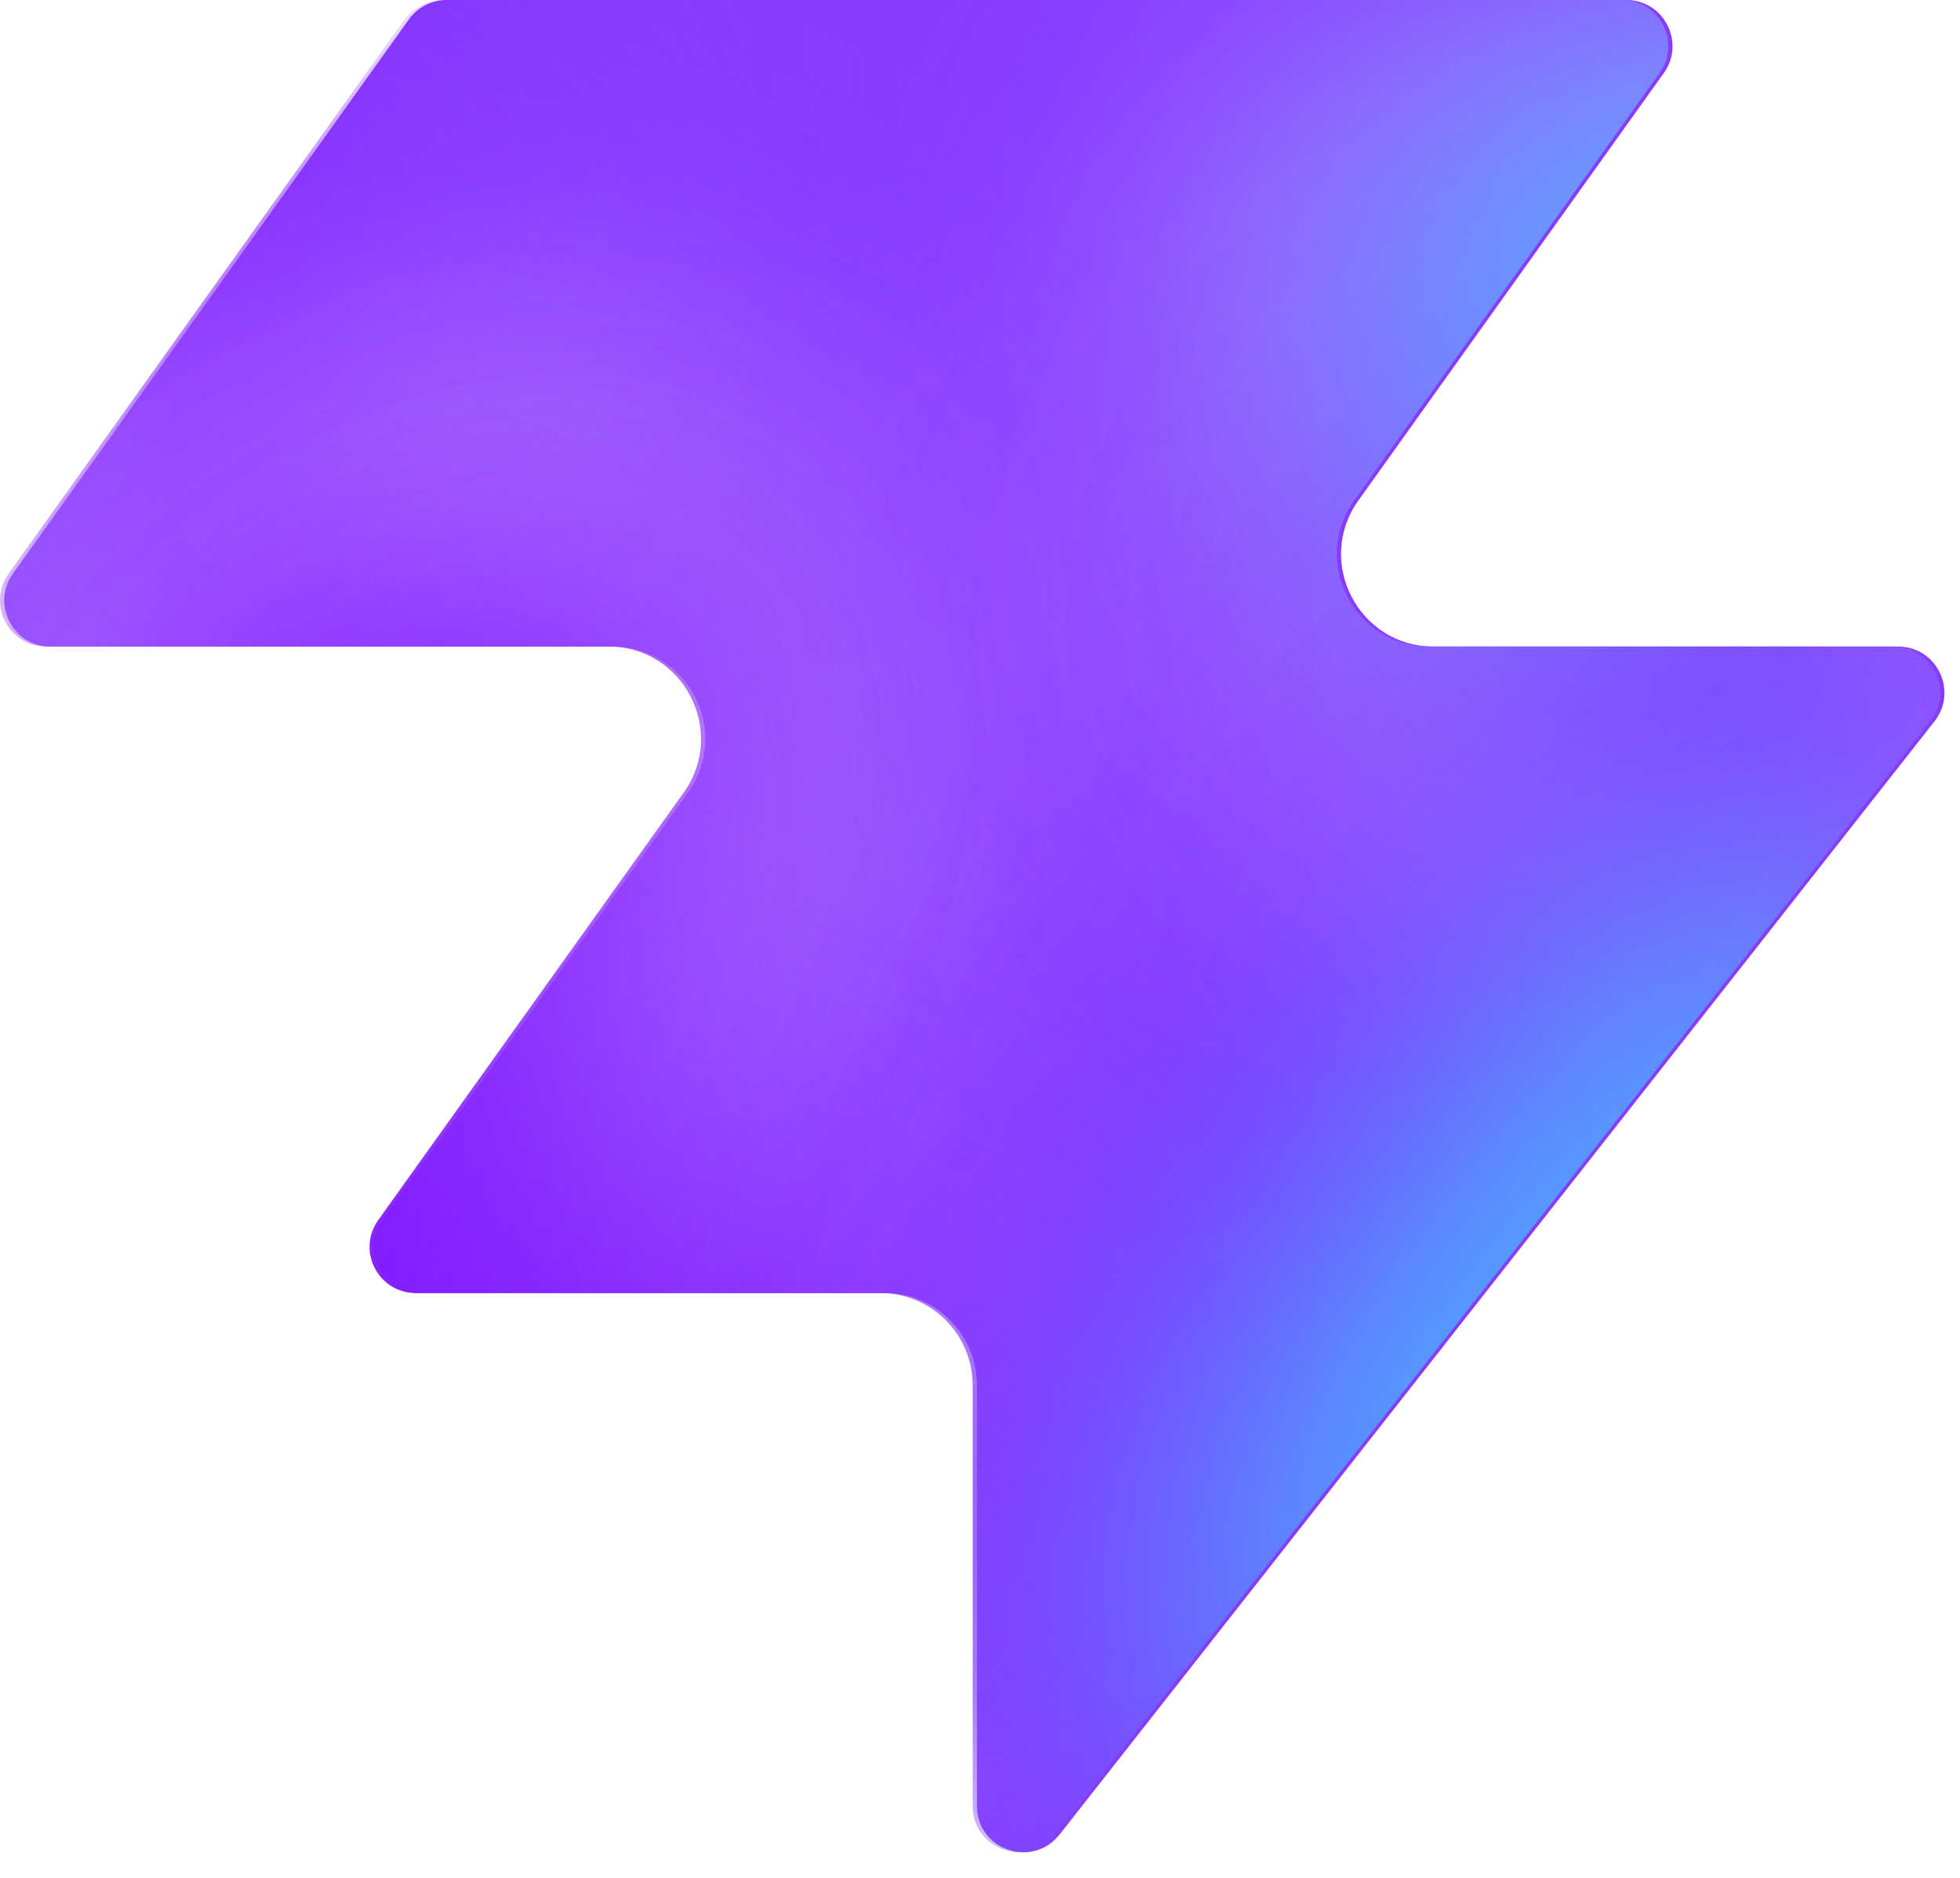
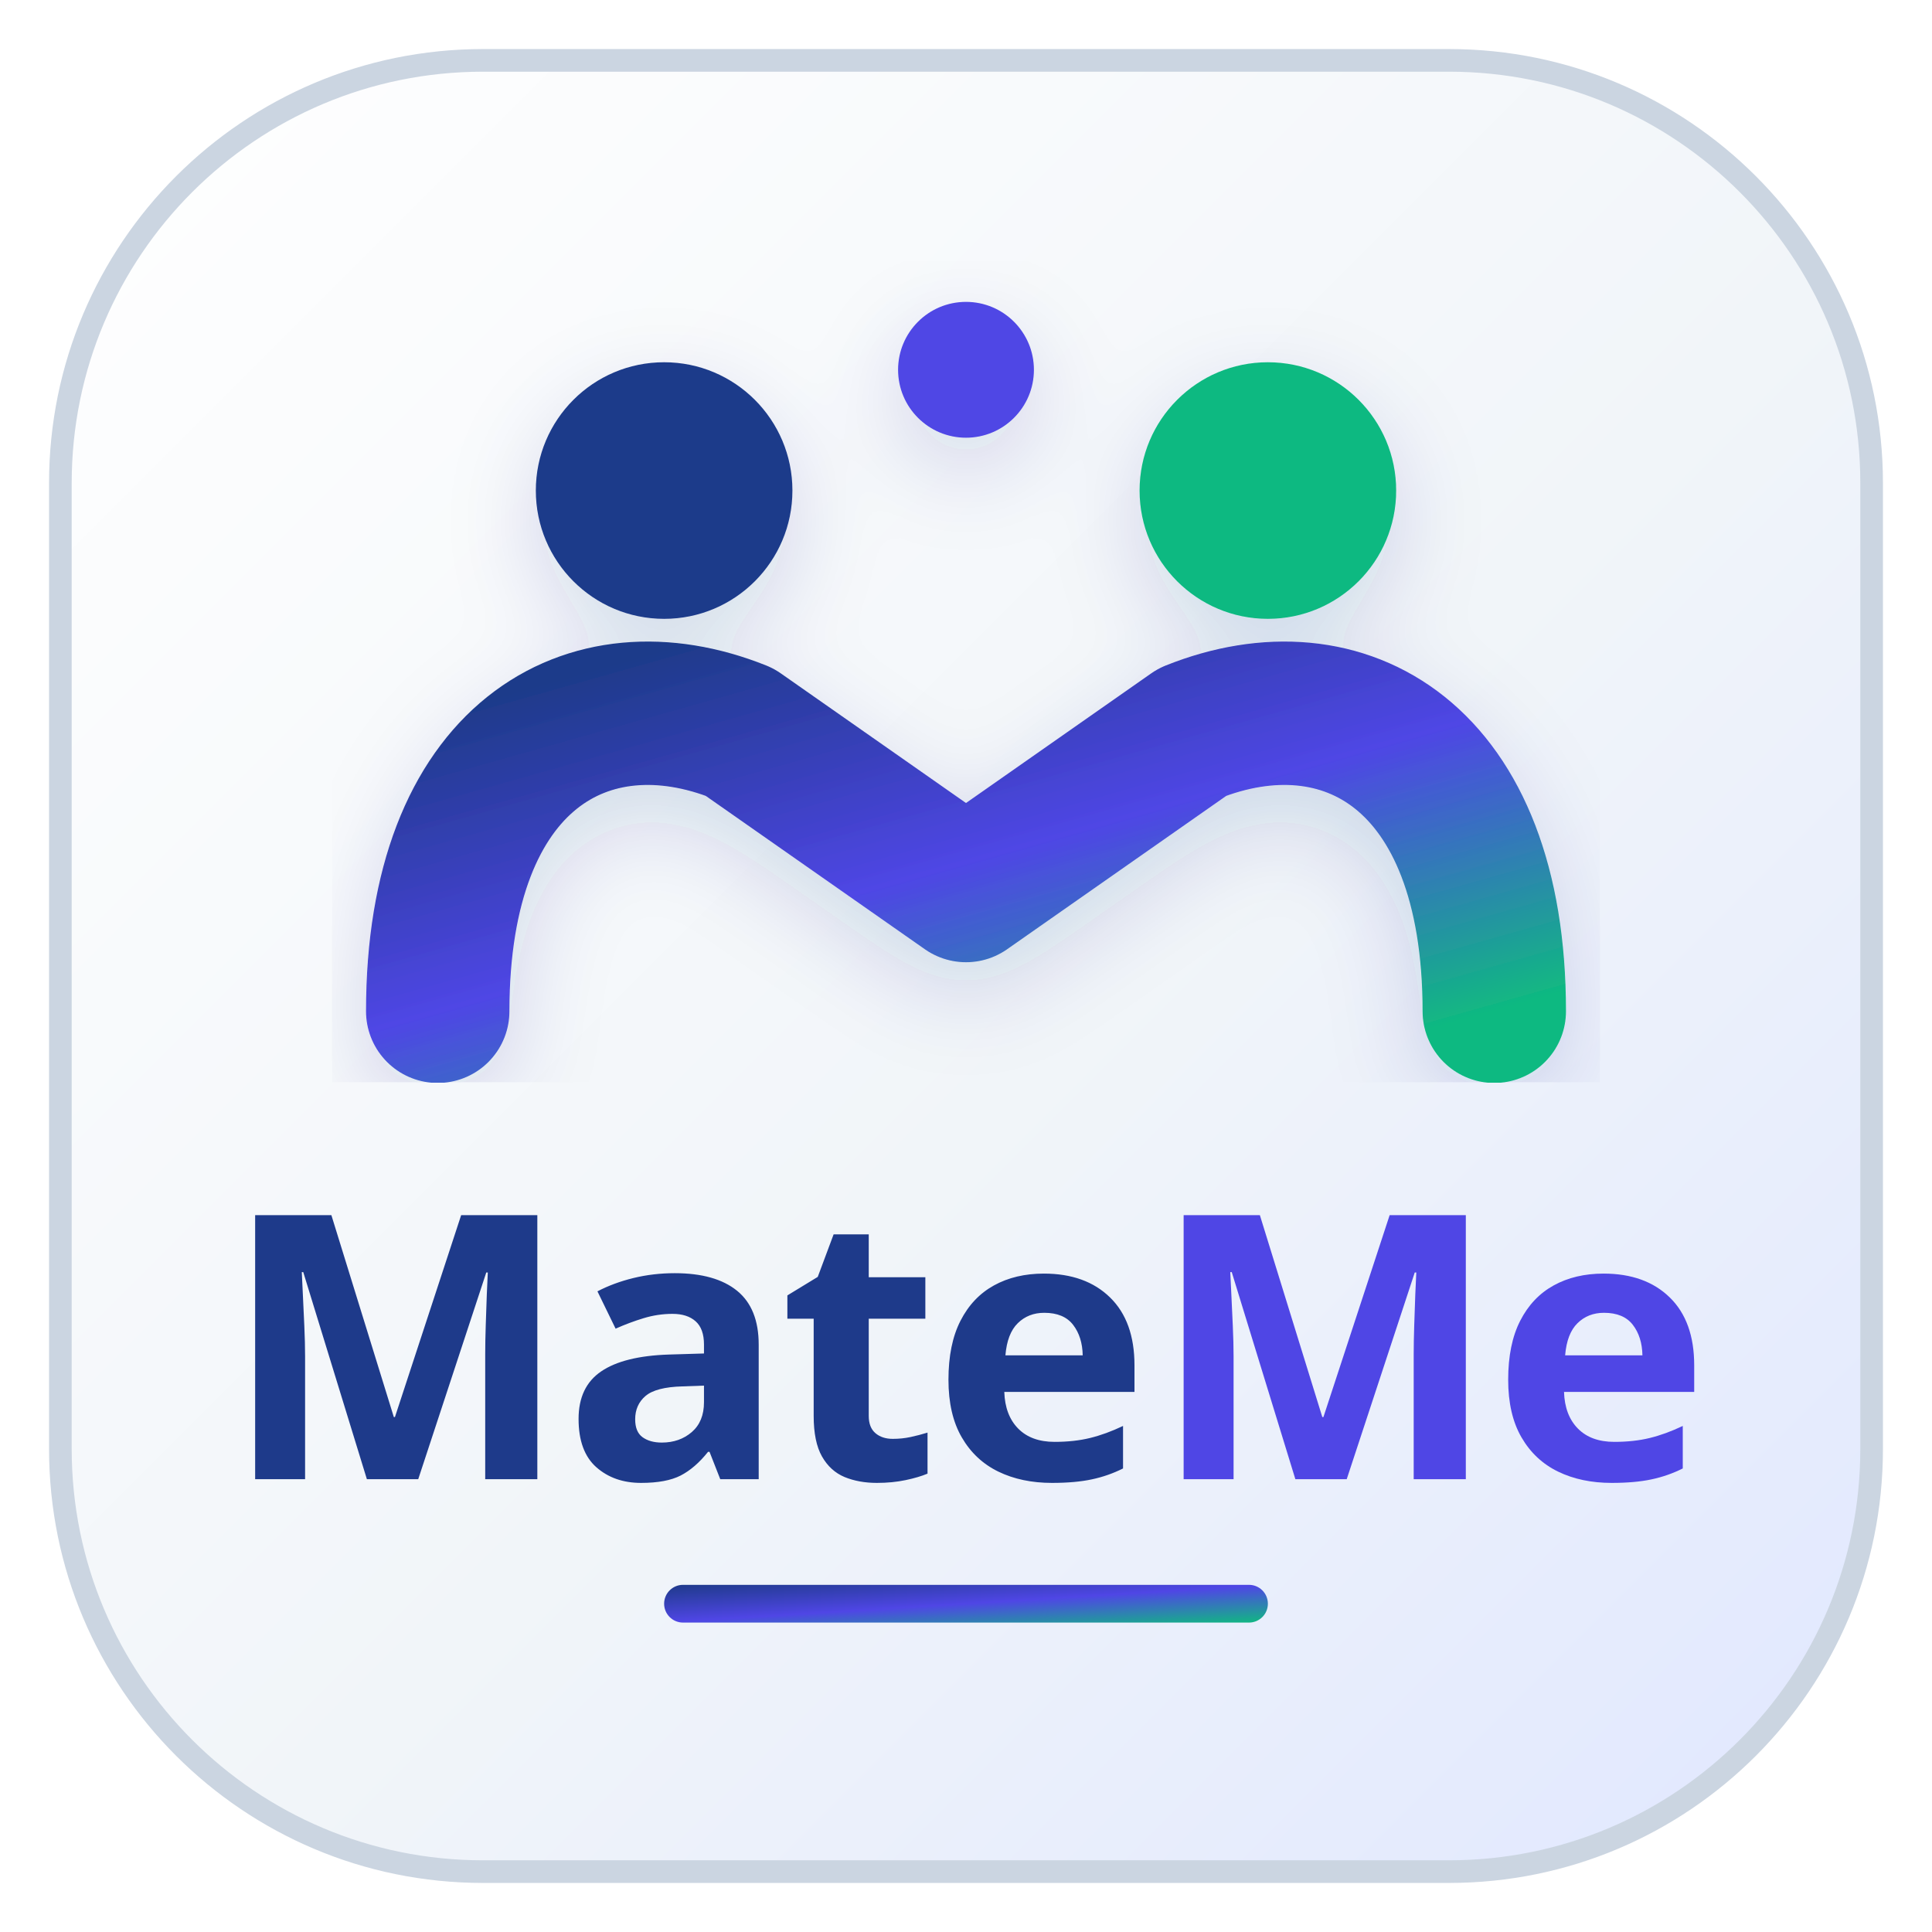
- <svg xmlns="http://www.w3.org/2000/svg" width="48" height="46" fill="none" viewBox="0 0 48 46">
-   <path fill="#863bff" d="M25.946 44.938c-.664.845-2.021.375-2.021-.698V33.937a2.26 2.26 0 0 0-2.262-2.262H10.287c-.92 0-1.456-1.04-.92-1.788l7.48-10.471c1.07-1.497 0-3.578-1.842-3.578H1.237c-.92 0-1.456-1.04-.92-1.788L10.013.474c.214-.297.556-.474.92-.474h28.894c.92 0 1.456 1.04.92 1.788l-7.48 10.471c-1.07 1.498 0 3.579 1.842 3.579h11.377c.943 0 1.473 1.088.89 1.83L25.947 44.94z" style="fill:#863bff;fill:color(display-p3 .525 .23 1);fill-opacity:1" />
-   <mask id="a" width="48" height="46" x="0" y="0" maskUnits="userSpaceOnUse" style="mask-type:alpha">
-     <path fill="#000" d="M25.842 44.938c-.664.844-2.021.375-2.021-.698V33.937a2.26 2.26 0 0 0-2.262-2.262H10.183c-.92 0-1.456-1.04-.92-1.788l7.48-10.471c1.07-1.498 0-3.579-1.842-3.579H1.133c-.92 0-1.456-1.04-.92-1.787L9.91.473c.214-.297.556-.474.92-.474h28.894c.92 0 1.456 1.04.92 1.788l-7.48 10.471c-1.07 1.498 0 3.578 1.842 3.578h11.377c.943 0 1.473 1.088.89 1.832L25.843 44.94z" style="fill:#000;fill-opacity:1" />
-   </mask>
-   <g mask="url(#a)">
-     <g filter="url(#b)">
-       <ellipse cx="5.508" cy="14.704" fill="#ede6ff" rx="5.508" ry="14.704" style="fill:#ede6ff;fill:color(display-p3 .927 .903 1);fill-opacity:1" transform="matrix(.00324 1 1 -.00324 -4.47 31.516)" />
-     </g>
-     <g filter="url(#c)">
-       <ellipse cx="10.399" cy="29.851" fill="#ede6ff" rx="10.399" ry="29.851" style="fill:#ede6ff;fill:color(display-p3 .927 .903 1);fill-opacity:1" transform="matrix(.00324 1 1 -.00324 -39.328 7.883)" />
-     </g>
-     <g filter="url(#d)">
-       <ellipse cx="5.508" cy="30.487" fill="#7e14ff" rx="5.508" ry="30.487" style="fill:#7e14ff;fill:color(display-p3 .492 .077 1);fill-opacity:1" transform="rotate(89.814 -25.913 -14.639)scale(1 -1)" />
-     </g>
-     <g filter="url(#e)">
-       <ellipse cx="5.508" cy="30.599" fill="#7e14ff" rx="5.508" ry="30.599" style="fill:#7e14ff;fill:color(display-p3 .492 .077 1);fill-opacity:1" transform="rotate(89.814 -32.644 -3.334)scale(1 -1)" />
-     </g>
-     <g filter="url(#f)">
-       <ellipse cx="5.508" cy="30.599" fill="#7e14ff" rx="5.508" ry="30.599" style="fill:#7e14ff;fill:color(display-p3 .492 .077 1);fill-opacity:1" transform="matrix(.00324 1 1 -.00324 -34.34 30.47)" />
-     </g>
-     <g filter="url(#g)">
-       <ellipse cx="14.072" cy="22.078" fill="#ede6ff" rx="14.072" ry="22.078" style="fill:#ede6ff;fill:color(display-p3 .927 .903 1);fill-opacity:1" transform="rotate(93.35 24.506 48.493)scale(-1 1)" />
-     </g>
-     <g filter="url(#h)">
-       <ellipse cx="3.47" cy="21.501" fill="#7e14ff" rx="3.47" ry="21.501" style="fill:#7e14ff;fill:color(display-p3 .492 .077 1);fill-opacity:1" transform="rotate(89.009 28.708 47.59)scale(-1 1)" />
-     </g>
-     <g filter="url(#i)">
-       <ellipse cx="3.47" cy="21.501" fill="#7e14ff" rx="3.47" ry="21.501" style="fill:#7e14ff;fill:color(display-p3 .492 .077 1);fill-opacity:1" transform="rotate(89.009 28.708 47.59)scale(-1 1)" />
-     </g>
-     <g filter="url(#j)">
-       <ellipse cx=".387" cy="8.972" fill="#7e14ff" rx="4.407" ry="29.108" style="fill:#7e14ff;fill:color(display-p3 .492 .077 1);fill-opacity:1" transform="rotate(39.51 .387 8.972)" />
-     </g>
-     <g filter="url(#k)">
-       <ellipse cx="47.523" cy="-6.092" fill="#7e14ff" rx="4.407" ry="29.108" style="fill:#7e14ff;fill:color(display-p3 .492 .077 1);fill-opacity:1" transform="rotate(37.892 47.523 -6.092)" />
-     </g>
-     <g filter="url(#l)">
-       <ellipse cx="41.412" cy="6.333" fill="#47bfff" rx="5.971" ry="9.665" style="fill:#47bfff;fill:color(display-p3 .28 .748 1);fill-opacity:1" transform="rotate(37.892 41.412 6.333)" />
-     </g>
-     <g filter="url(#m)">
-       <ellipse cx="-1.879" cy="38.332" fill="#7e14ff" rx="4.407" ry="29.108" style="fill:#7e14ff;fill:color(display-p3 .492 .077 1);fill-opacity:1" transform="rotate(37.892 -1.88 38.332)" />
-     </g>
-     <g filter="url(#n)">
-       <ellipse cx="-1.879" cy="38.332" fill="#7e14ff" rx="4.407" ry="29.108" style="fill:#7e14ff;fill:color(display-p3 .492 .077 1);fill-opacity:1" transform="rotate(37.892 -1.88 38.332)" />
-     </g>
-     <g filter="url(#o)">
-       <ellipse cx="35.651" cy="29.907" fill="#7e14ff" rx="4.407" ry="29.108" style="fill:#7e14ff;fill:color(display-p3 .492 .077 1);fill-opacity:1" transform="rotate(37.892 35.651 29.907)" />
-     </g>
-     <g filter="url(#p)">
-       <ellipse cx="38.418" cy="32.4" fill="#47bfff" rx="5.971" ry="15.297" style="fill:#47bfff;fill:color(display-p3 .28 .748 1);fill-opacity:1" transform="rotate(37.892 38.418 32.4)" />
-     </g>
-   </g>
+ <svg xmlns="http://www.w3.org/2000/svg" viewBox="0 0 512 512" width="512" height="512">
  <defs>
-     <filter id="b" width="60.045" height="41.654" x="-19.77" y="16.149" color-interpolation-filters="sRGB" filterUnits="userSpaceOnUse">
-       <feFlood flood-opacity="0" result="BackgroundImageFix" />
-       <feBlend in="SourceGraphic" in2="BackgroundImageFix" result="shape" />
-       <feGaussianBlur result="effect1_foregroundBlur_2002_17158" stdDeviation="7.659" />
-     </filter>
-     <filter id="c" width="90.34" height="51.437" x="-54.613" y="-7.533" color-interpolation-filters="sRGB" filterUnits="userSpaceOnUse">
-       <feFlood flood-opacity="0" result="BackgroundImageFix" />
-       <feBlend in="SourceGraphic" in2="BackgroundImageFix" result="shape" />
-       <feGaussianBlur result="effect1_foregroundBlur_2002_17158" stdDeviation="7.659" />
-     </filter>
-     <filter id="d" width="79.355" height="29.4" x="-49.64" y="2.03" color-interpolation-filters="sRGB" filterUnits="userSpaceOnUse">
-       <feFlood flood-opacity="0" result="BackgroundImageFix" />
-       <feBlend in="SourceGraphic" in2="BackgroundImageFix" result="shape" />
-       <feGaussianBlur result="effect1_foregroundBlur_2002_17158" stdDeviation="4.596" />
-     </filter>
-     <filter id="e" width="79.579" height="29.4" x="-45.045" y="20.029" color-interpolation-filters="sRGB" filterUnits="userSpaceOnUse">
-       <feFlood flood-opacity="0" result="BackgroundImageFix" />
-       <feBlend in="SourceGraphic" in2="BackgroundImageFix" result="shape" />
-       <feGaussianBlur result="effect1_foregroundBlur_2002_17158" stdDeviation="4.596" />
-     </filter>
-     <filter id="f" width="79.579" height="29.4" x="-43.513" y="21.178" color-interpolation-filters="sRGB" filterUnits="userSpaceOnUse">
-       <feFlood flood-opacity="0" result="BackgroundImageFix" />
-       <feBlend in="SourceGraphic" in2="BackgroundImageFix" result="shape" />
-       <feGaussianBlur result="effect1_foregroundBlur_2002_17158" stdDeviation="4.596" />
-     </filter>
-     <filter id="g" width="74.749" height="58.852" x="15.756" y="-17.901" color-interpolation-filters="sRGB" filterUnits="userSpaceOnUse">
-       <feFlood flood-opacity="0" result="BackgroundImageFix" />
-       <feBlend in="SourceGraphic" in2="BackgroundImageFix" result="shape" />
-       <feGaussianBlur result="effect1_foregroundBlur_2002_17158" stdDeviation="7.659" />
-     </filter>
-     <filter id="h" width="61.377" height="25.362" x="23.548" y="2.284" color-interpolation-filters="sRGB" filterUnits="userSpaceOnUse">
-       <feFlood flood-opacity="0" result="BackgroundImageFix" />
-       <feBlend in="SourceGraphic" in2="BackgroundImageFix" result="shape" />
-       <feGaussianBlur result="effect1_foregroundBlur_2002_17158" stdDeviation="4.596" />
-     </filter>
-     <filter id="i" width="61.377" height="25.362" x="23.548" y="2.284" color-interpolation-filters="sRGB" filterUnits="userSpaceOnUse">
-       <feFlood flood-opacity="0" result="BackgroundImageFix" />
-       <feBlend in="SourceGraphic" in2="BackgroundImageFix" result="shape" />
-       <feGaussianBlur result="effect1_foregroundBlur_2002_17158" stdDeviation="4.596" />
-     </filter>
-     <filter id="j" width="56.045" height="63.649" x="-27.636" y="-22.853" color-interpolation-filters="sRGB" filterUnits="userSpaceOnUse">
-       <feFlood flood-opacity="0" result="BackgroundImageFix" />
-       <feBlend in="SourceGraphic" in2="BackgroundImageFix" result="shape" />
-       <feGaussianBlur result="effect1_foregroundBlur_2002_17158" stdDeviation="4.596" />
-     </filter>
-     <filter id="k" width="54.814" height="64.646" x="20.116" y="-38.415" color-interpolation-filters="sRGB" filterUnits="userSpaceOnUse">
-       <feFlood flood-opacity="0" result="BackgroundImageFix" />
-       <feBlend in="SourceGraphic" in2="BackgroundImageFix" result="shape" />
-       <feGaussianBlur result="effect1_foregroundBlur_2002_17158" stdDeviation="4.596" />
-     </filter>
-     <filter id="l" width="33.541" height="35.313" x="24.641" y="-11.323" color-interpolation-filters="sRGB" filterUnits="userSpaceOnUse">
-       <feFlood flood-opacity="0" result="BackgroundImageFix" />
-       <feBlend in="SourceGraphic" in2="BackgroundImageFix" result="shape" />
-       <feGaussianBlur result="effect1_foregroundBlur_2002_17158" stdDeviation="4.596" />
-     </filter>
-     <filter id="m" width="54.814" height="64.646" x="-29.286" y="6.009" color-interpolation-filters="sRGB" filterUnits="userSpaceOnUse">
-       <feFlood flood-opacity="0" result="BackgroundImageFix" />
-       <feBlend in="SourceGraphic" in2="BackgroundImageFix" result="shape" />
-       <feGaussianBlur result="effect1_foregroundBlur_2002_17158" stdDeviation="4.596" />
-     </filter>
-     <filter id="n" width="54.814" height="64.646" x="-29.286" y="6.009" color-interpolation-filters="sRGB" filterUnits="userSpaceOnUse">
-       <feFlood flood-opacity="0" result="BackgroundImageFix" />
-       <feBlend in="SourceGraphic" in2="BackgroundImageFix" result="shape" />
-       <feGaussianBlur result="effect1_foregroundBlur_2002_17158" stdDeviation="4.596" />
-     </filter>
-     <filter id="o" width="54.814" height="64.646" x="8.244" y="-2.416" color-interpolation-filters="sRGB" filterUnits="userSpaceOnUse">
-       <feFlood flood-opacity="0" result="BackgroundImageFix" />
-       <feBlend in="SourceGraphic" in2="BackgroundImageFix" result="shape" />
-       <feGaussianBlur result="effect1_foregroundBlur_2002_17158" stdDeviation="4.596" />
-     </filter>
-     <filter id="p" width="39.409" height="43.623" x="18.713" y="10.588" color-interpolation-filters="sRGB" filterUnits="userSpaceOnUse">
-       <feFlood flood-opacity="0" result="BackgroundImageFix" />
-       <feBlend in="SourceGraphic" in2="BackgroundImageFix" result="shape" />
-       <feGaussianBlur result="effect1_foregroundBlur_2002_17158" stdDeviation="4.596" />
+     <linearGradient id="bgGrad" x1="0%" y1="0%" x2="100%" y2="100%">
+       <stop offset="0%" stop-color="#ffffff" />
+       <stop offset="55%" stop-color="#f1f5f9" />
+       <stop offset="100%" stop-color="#e0e7ff" />
+     </linearGradient>
+     <linearGradient id="brandGrad" x1="0%" y1="0%" x2="100%" y2="100%">
+       <stop offset="0%" stop-color="#1e3a8a" />
+       <stop offset="50%" stop-color="#4f46e5" />
+       <stop offset="100%" stop-color="#10b981" />
+     </linearGradient>
+     <linearGradient id="emeraldGrad" x1="0%" y1="0%" x2="100%" y2="100%">
+       <stop offset="0%" stop-color="#10b981" />
+       <stop offset="100%" stop-color="#059669" />
+     </linearGradient>
+     <filter id="softShadow" x="-10%" y="-10%" width="120%" height="120%">
+       <feDropShadow dx="0" dy="8" stdDeviation="12" flood-color="#1e3a8a" flood-opacity="0.15" />
    </filter>
  </defs>
+   <rect x="16" y="16" width="480" height="480" rx="112" fill="url(#bgGrad)" stroke="#cbd5e1" stroke-width="6" />
+   <g filter="url(#softShadow)" transform="translate(0, -18)">
+     <circle cx="176" cy="148" r="34" fill="#1e3a8a" />
+     <circle cx="336" cy="148" r="34" fill="#10b981" />
+     <circle cx="256" cy="116" r="18" fill="#4f46e5" />
+     <path d="M116 286 C116 218, 156 196, 196 212 L256 254 L316 212 C356 196, 396 218, 396 286" fill="none" stroke="url(#brandGrad)" stroke-width="38" stroke-linecap="round" stroke-linejoin="round" />
+   </g>
+   <text x="256" y="392" text-anchor="middle" font-family="'Outfit', 'Segoe UI', system-ui, -apple-system, sans-serif" font-size="98" font-weight="800" letter-spacing="-2" fill="#1e3a8a">Mate<tspan fill="#4f46e5">Me</tspan>
+   </text>
+   <rect x="176" y="420" width="160" height="10" rx="5" fill="url(#brandGrad)" />
</svg>
